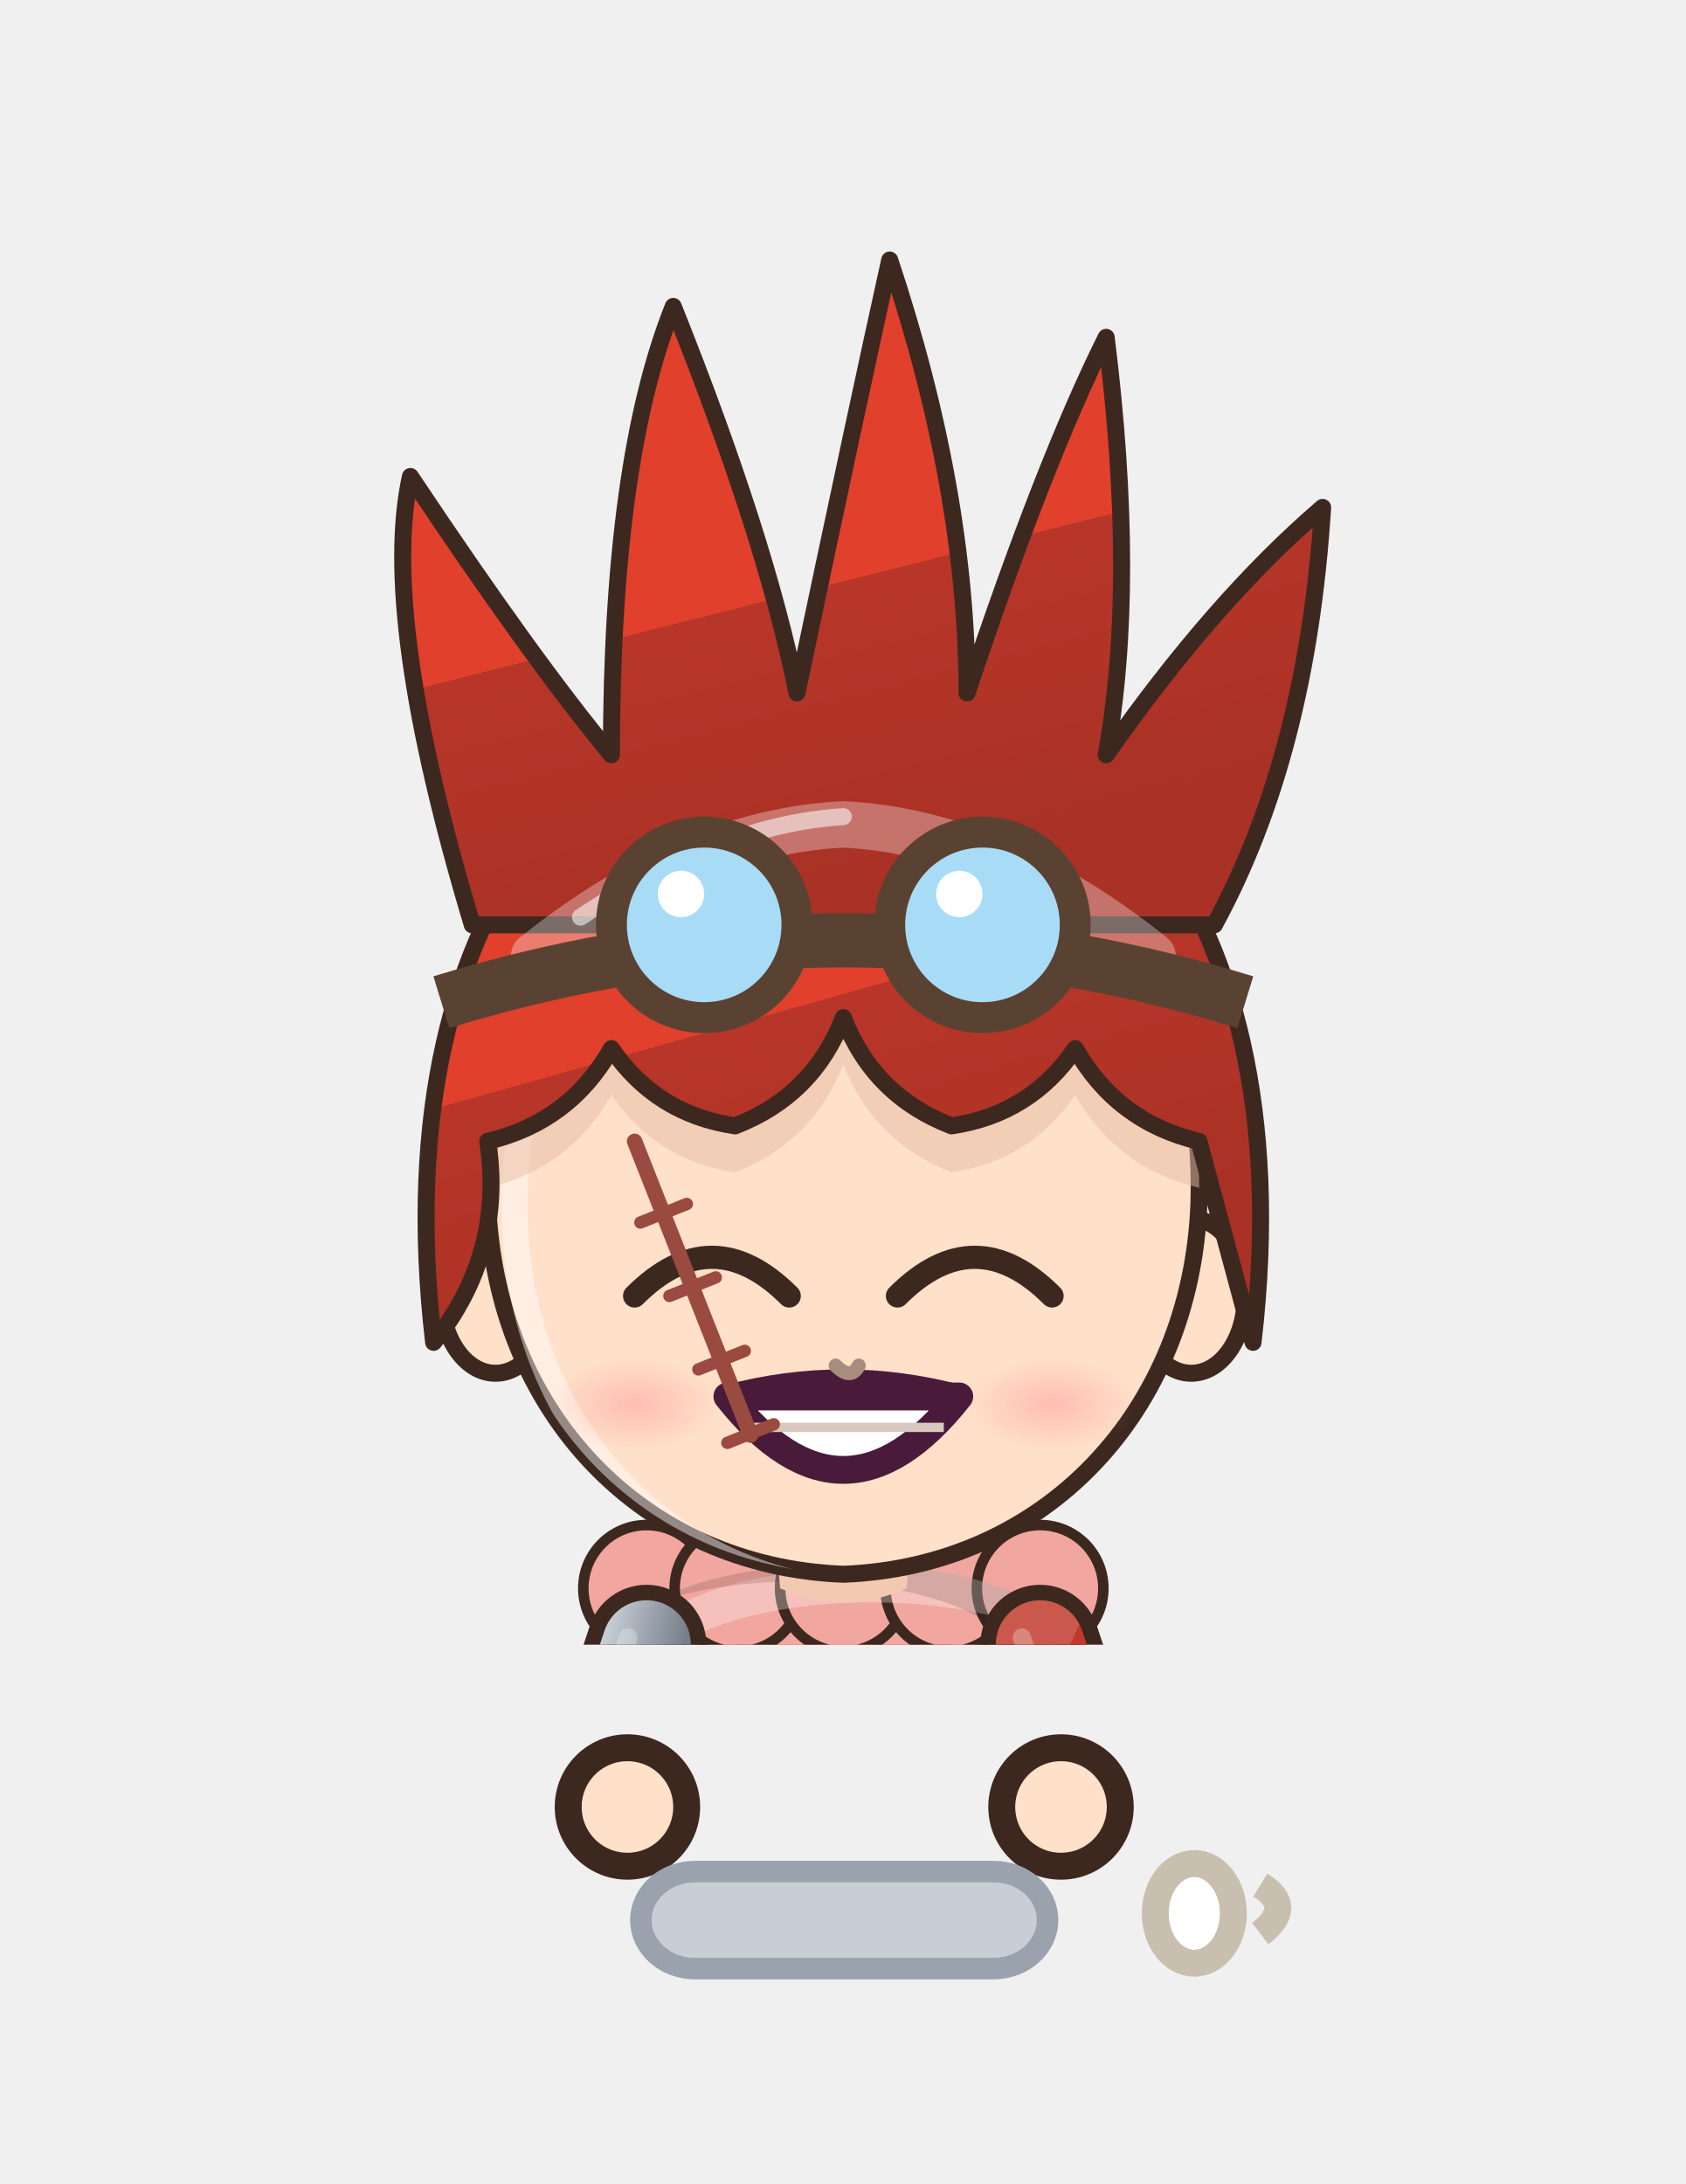
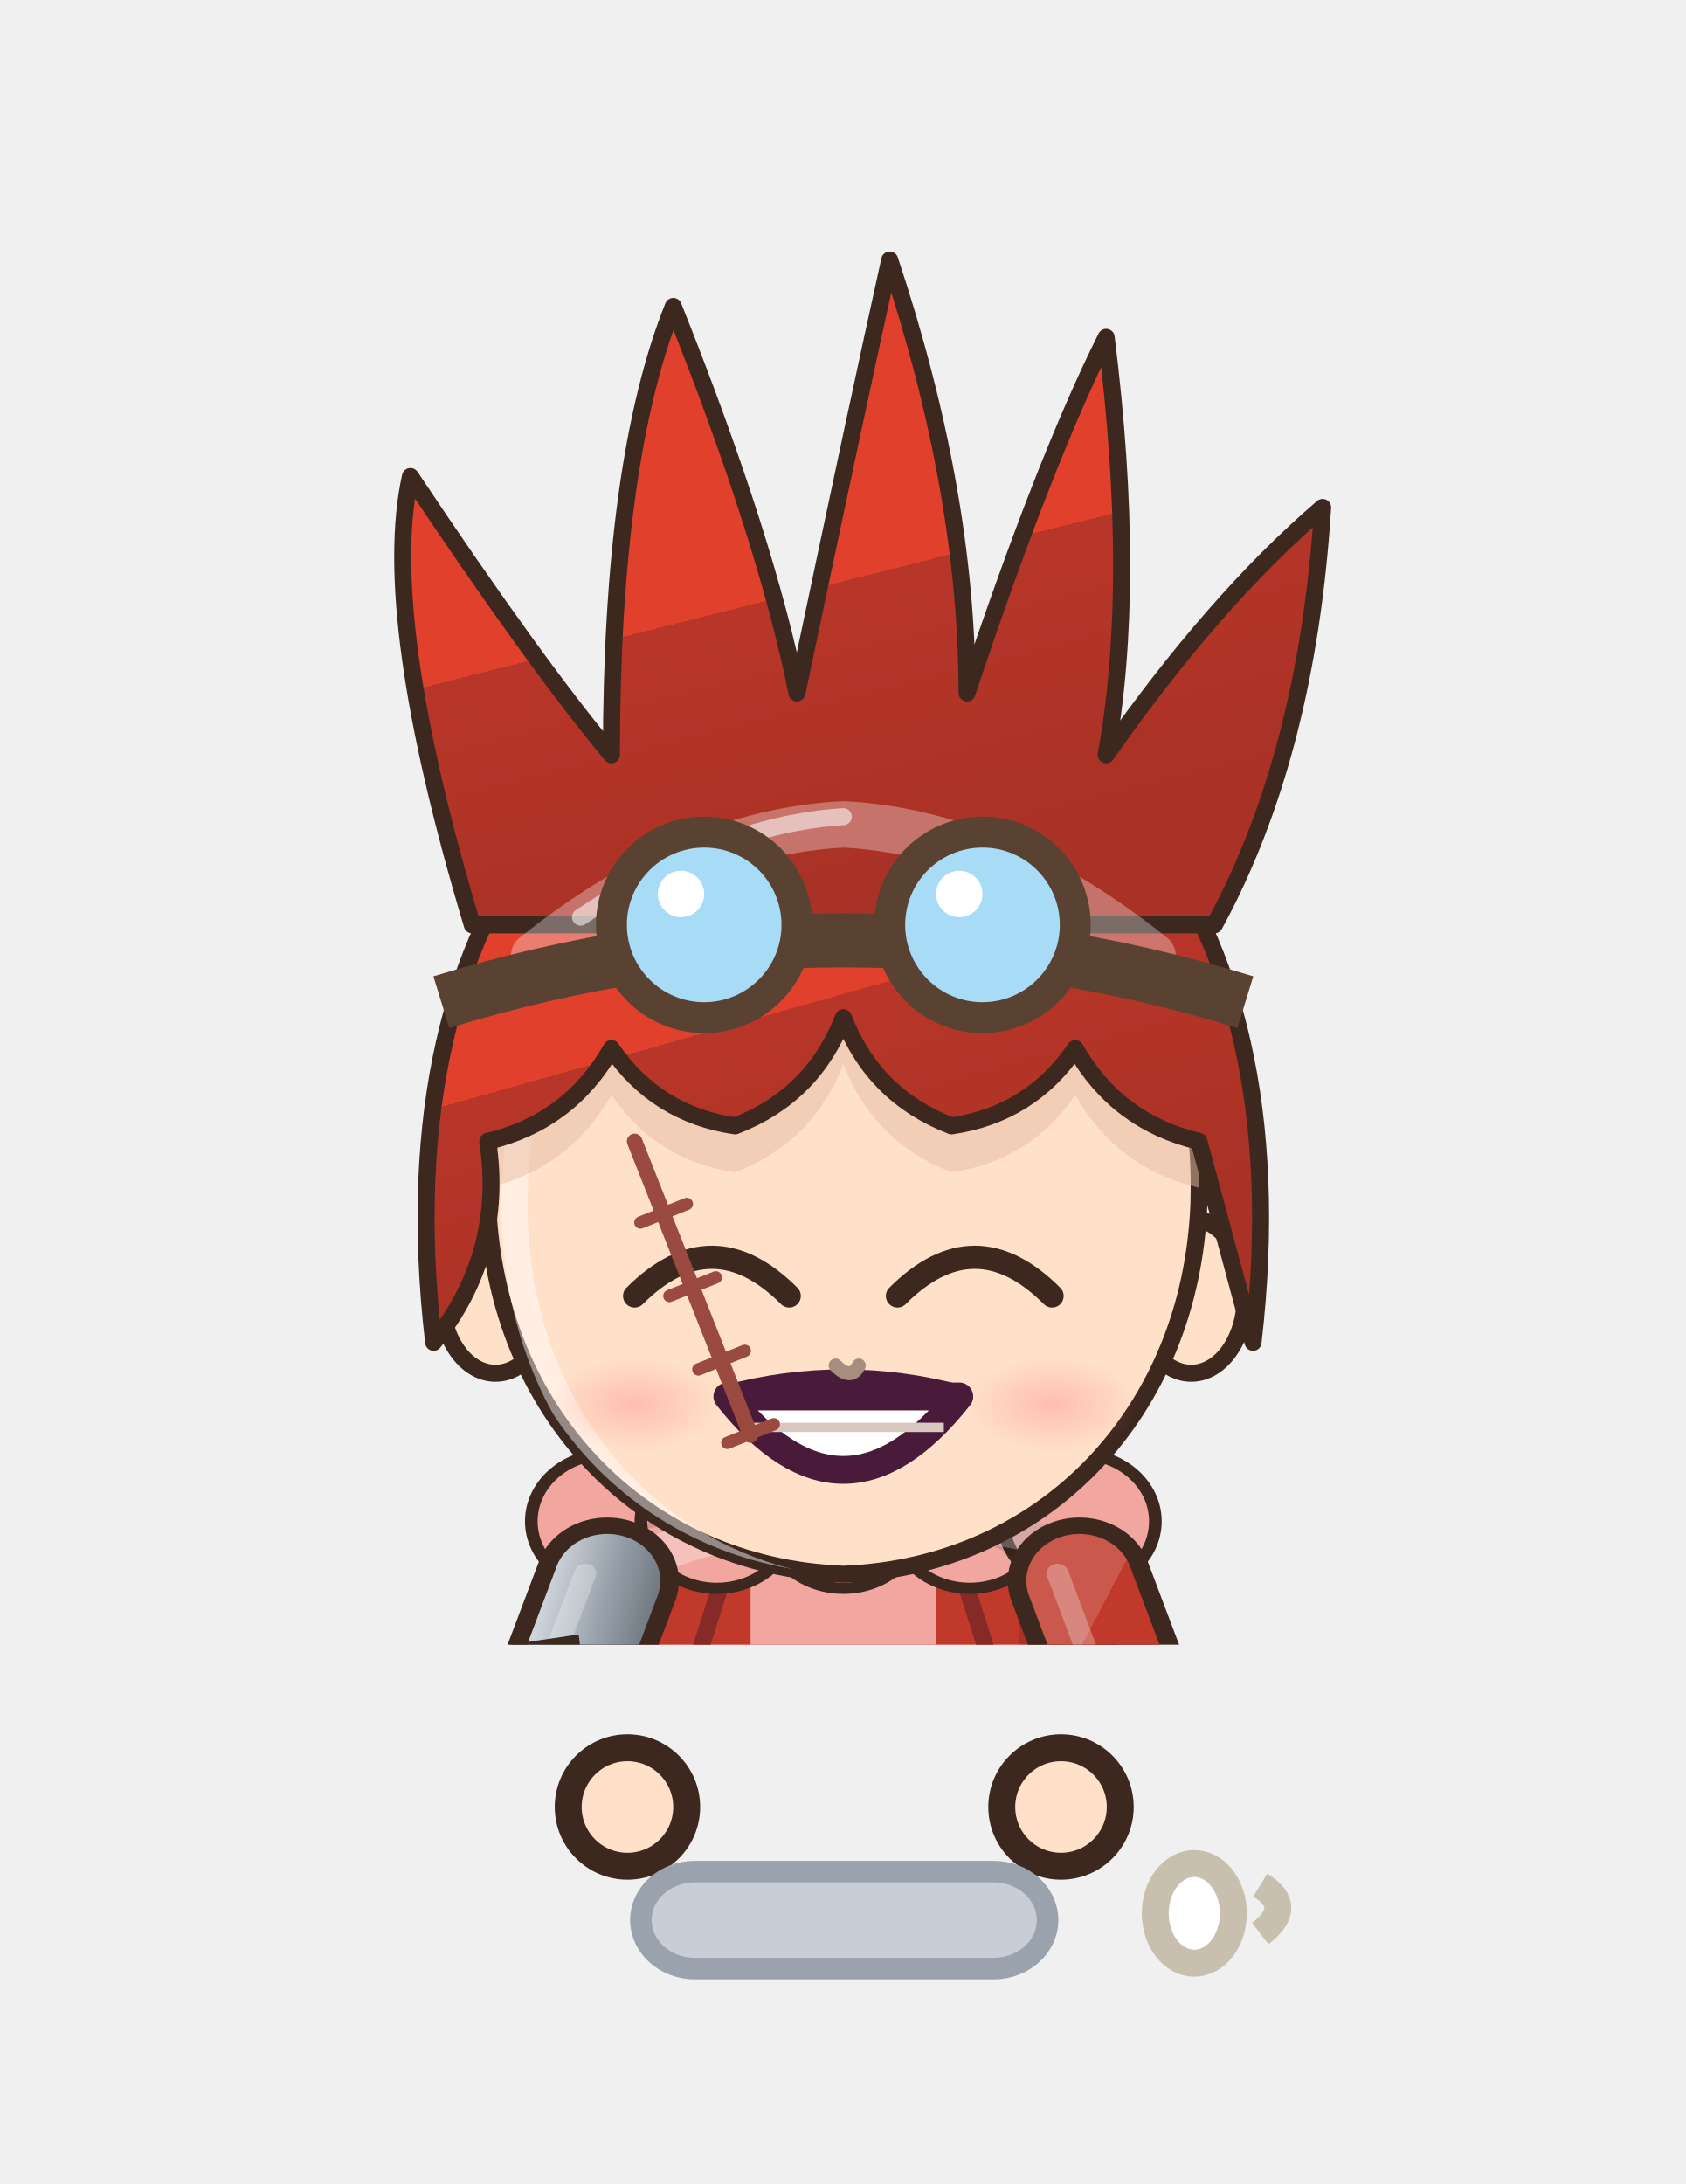
<svg xmlns="http://www.w3.org/2000/svg" viewBox="972.4 332.9 62.6 81.1" width="62.6" height="81.1">
  <svg x="972.4" y="332.9" viewBox="-120 -180 240 234.02" width="62.634" height="61.073">
    <defs>
      <linearGradient id="hair107" x1="0" y1="0" x2=".35" y2="1">
        <stop offset="0" stop-color="#e45e4d" />
        <stop offset=".16" stop-color="#e45e4d" />
        <stop offset=".16" stop-color="#e0402c" />
        <stop offset=".58" stop-color="#e0402c" />
        <stop offset=".58" stop-color="#b83629" />
        <stop offset="1" stop-color="#a93125" />
      </linearGradient>
      <radialGradient id="skin107" cx=".4" cy=".32" r=".85">
        <stop offset="0" stop-color="#ffe0c8" />
        <stop offset=".84" stop-color="#ffe0c8" />
        <stop offset=".84" stop-color="#f1cab1" />
        <stop offset="1" stop-color="#f1cab1" />
      </radialGradient>
      <linearGradient id="cloth107" x1="0" y1="0" x2=".45" y2="1">
        <stop offset="0" stop-color="#ca584c" />
        <stop offset=".16" stop-color="#ca584c" />
        <stop offset=".16" stop-color="#c0392b" />
        <stop offset=".6" stop-color="#c0392b" />
        <stop offset=".6" stop-color="#a23129" />
        <stop offset="1" stop-color="#952d25" />
      </linearGradient>
      <linearGradient id="iris107" x1="0" y1="0" x2="0" y2="1">
        <stop offset="0" stop-color="#5a481a" />
        <stop offset=".5" stop-color="#c9a23a" />
        <stop offset="1" stop-color="#e1cb92" />
      </linearGradient>
      <linearGradient id="gold107" x1="0" y1="0" x2="1" y2="1">
        <stop offset="0" stop-color="#f6d27a" />
        <stop offset=".55" stop-color="#d9a63a" />
        <stop offset="1" stop-color="#a8761e" />
      </linearGradient>
      <linearGradient id="steel107" x1="0" y1="0" x2="1" y2="1">
        <stop offset="0" stop-color="#e4e8ee" />
        <stop offset=".5" stop-color="#9aa3ad" />
        <stop offset="1" stop-color="#5a606a" />
      </linearGradient>
      <linearGradient id="beard107" x1="0" y1="0" x2="0" y2="1">
        <stop offset="0" stop-color="#e6e6ea" />
        <stop offset="1" stop-color="#b8b8c2" />
      </linearGradient>
      <radialGradient id="hawkiris107" cx=".45" cy=".4" r=".7">
        <stop offset="0" stop-color="#ffe27a" />
        <stop offset=".6" stop-color="#e8a52a" />
        <stop offset="1" stop-color="#9a5a12" />
      </radialGradient>
      <linearGradient id="straw107" x1="0" y1="0" x2=".3" y2="1">
        <stop offset="0" stop-color="#ffe7aa" />
        <stop offset=".16" stop-color="#ffe7aa" />
        <stop offset=".16" stop-color="#ffe39a" />
        <stop offset=".58" stop-color="#ffe39a" />
        <stop offset=".58" stop-color="#e9b456" />
        <stop offset="1" stop-color="#d6a54f" />
      </linearGradient>
      <radialGradient id="blush107">
        <stop offset="0" stop-color="#ff7f86" stop-opacity=".9" />
        <stop offset="1" stop-color="#ff7f86" stop-opacity="0" />
      </radialGradient>
      <clipPath id="face107">
        <path d="M -46,-4 C -47,-38 -25,-55 0,-55 C 25,-55 47,-38 46,-4 C 45,23 26,43 0,44 C -26,43 -45,23 -46,-4 Z" />
      </clipPath>
      <clipPath id="torso107">
        <path d="M -30,50 C -34,68 -28,94 -26,124 L 26,124 C 28,94 34,68 30,50 C 18,40 -18,40 -30,50 Z" />
      </clipPath>
    </defs>
    <ellipse cx="0" cy="208" rx="42" ry="7" fill="#000000" opacity=".16" />
    <g transform="translate(0,44.0) scale(1.100) translate(0,-44)" />
-     <g transform="translate(0,205) scale(1,1) translate(0,-205)">
+     <g transform="translate(0,205) scale(1.2,1.06) translate(0,-205)">
      <path d="M -23.5,118 Q -24.5,160.0 -20.5,202 L -5.5,202 Q -1.5,160.0 -2.5,118 Z" fill="#2b2a38" stroke="#3d2820" stroke-width="2.2" stroke-linejoin="round" />
      <path d="M -9,124 Q -8,160 -10,196" stroke="#000000" stroke-width="4.5" fill="none" opacity=".14" stroke-linecap="round" />
      <path d="M -18,126 Q -19,150 -18,170" stroke="#ffffff" stroke-width="2" fill="none" opacity=".22" stroke-linecap="round" />
      <ellipse cx="-13" cy="205" rx="14" ry="7" fill="#3a2a24" stroke="#3d2820" stroke-width="2.2" stroke-linejoin="round" />
      <ellipse cx="-17" cy="202.5" rx="5" ry="2" fill="#ffffff" opacity=".35" />
      <path d="M 2.5,118 Q 1.5,160.0 5.5,202 L 20.5,202 Q 24.5,160.0 23.5,118 Z" fill="#2b2a38" stroke="#3d2820" stroke-width="2.2" stroke-linejoin="round" />
      <path d="M 17,124 Q 18,160 16,196" stroke="#000000" stroke-width="4.5" fill="none" opacity=".14" stroke-linecap="round" />
      <path d="M 8,126 Q 7,150 8,170" stroke="#ffffff" stroke-width="2" fill="none" opacity=".22" stroke-linecap="round" />
      <ellipse cx="13" cy="205" rx="14" ry="7" fill="#3a2a24" stroke="#3d2820" stroke-width="2.2" stroke-linejoin="round" />
      <ellipse cx="9" cy="202.5" rx="5" ry="2" fill="#ffffff" opacity=".35" />
      <path d="M -30,50 C -34,68 -28,94 -26,124 L 26,124 C 28,94 34,68 30,50 C 18,40 -18,40 -30,50 Z" fill="url(#cloth107)" stroke="#3d2820" stroke-width="2.2" stroke-linejoin="round" />
      <path d="M -11,42 L 11,42 L 11,124 L -11,124 Z" fill="#f2a6a0" />
      <path d="M -11,42 L -20,74 L -11,124 M 11,42 L 20,74 L 11,124" stroke="#852a27" stroke-width="2" fill="none" />
      <circle cx="-28" cy="46" r="9" fill="#f2a6a0" stroke="#3d2820" stroke-width="1.5" />
      <circle cx="-15" cy="46" r="9" fill="#f2a6a0" stroke="#3d2820" stroke-width="1.5" />
      <circle cx="0" cy="46" r="9" fill="#f2a6a0" stroke="#3d2820" stroke-width="1.5" />
      <circle cx="15" cy="46" r="9" fill="#f2a6a0" stroke="#3d2820" stroke-width="1.5" />
      <circle cx="28" cy="46" r="9" fill="#f2a6a0" stroke="#3d2820" stroke-width="1.5" />
      <g clip-path="url(#torso107)">
        <path d="M -30,50 C -34,68 -28,94 -26,124 L 26,124 C 28,94 34,68 30,50 C 18,40 -18,40 -30,50 Z" transform="translate(4,3)" fill="none" stroke="#ffffff" stroke-width="5" opacity=".3" />
        <path d="M -30,50 C -34,68 -28,94 -26,124 L 26,124 C 28,94 34,68 30,50 C 18,40 -18,40 -30,50 Z" transform="translate(-6,-2)" fill="none" stroke="#000000" stroke-width="9" opacity=".13" />
      </g>
      <path d="M -27,112 L -36,176 L -10,176 L -9,118 Z M 27,112 L 36,176 L 10,176 L 9,118 Z" fill="url(#cloth107)" stroke="#3d2820" stroke-width="2.2" stroke-linejoin="round" />
      <path d="M -28,54 L -38,84 L -31,102" stroke="#3d2820" stroke-width="17" fill="none" stroke-linecap="round" stroke-linejoin="round" />
      <path d="M -28,54 L -38,84 L -31,102" stroke="url(#steel107)" stroke-width="12.6" fill="none" stroke-linecap="round" stroke-linejoin="round" />
      <path d="M -28,54 L -38,84 L -31,102" transform="translate(-2.6,-1)" stroke="#ffffff" stroke-width="2.6" fill="none" stroke-linecap="round" stroke-linejoin="round" opacity=".28" />
      <circle cx="-28.8" cy="66.0" r="1.8" fill="#5a606a" />
      <circle cx="-29.5" cy="78.0" r="1.8" fill="#5a606a" />
      <circle cx="-30.2" cy="90.0" r="1.8" fill="#5a606a" />
      <path d="M 28,54 L 38,84 L 31,102" stroke="#3d2820" stroke-width="17" fill="none" stroke-linecap="round" stroke-linejoin="round" />
      <path d="M 28,54 L 38,84 L 31,102" stroke="url(#cloth107)" stroke-width="12.6" fill="none" stroke-linecap="round" stroke-linejoin="round" />
      <path d="M 28,54 L 38,84 L 31,102" transform="translate(-2.6,-1)" stroke="#ffffff" stroke-width="2.6" fill="none" stroke-linecap="round" stroke-linejoin="round" opacity=".28" />
      <circle cx="-31" cy="102" r="8.5" fill="url(#steel107)" stroke="#3d2820" stroke-width="2.2" />
      <circle cx="31" cy="102" r="8.5" fill="url(#skin107)" stroke="#3d2820" stroke-width="2.2" />
      <path d="M -44,64 L -32,62 L -31,72 L -43,74 Z" fill="#5cb87a" stroke="#3d2820" stroke-width="1.4" />
      <path d="M -10,34 L 10,34 L 9,46 Q 0,50 -9,46 Z" fill="#f1cab1" />
    </g>
    <g transform="translate(0,44.0) scale(1.100) translate(0,-44)">
      <ellipse cx="-45" cy="8" rx="7" ry="10" fill="url(#skin107)" stroke="#3d2820" stroke-width="2.2" stroke-linejoin="round" />
      <ellipse cx="45" cy="8" rx="7" ry="10" fill="url(#skin107)" stroke="#3d2820" stroke-width="2.2" stroke-linejoin="round" />
      <path d="M -46,-4 C -47,-38 -25,-55 0,-55 C 25,-55 47,-38 46,-4 C 45,23 26,43 0,44 C -26,43 -45,23 -46,-4 Z" fill="url(#skin107)" stroke="#3d2820" stroke-width="2.2" stroke-linejoin="round" />
      <g clip-path="url(#face107)">
        <path d="M -46,-4 C -47,-38 -25,-55 0,-55 C 25,-55 47,-38 46,-4 C 45,23 26,43 0,44 C -26,43 -45,23 -46,-4 Z" transform="translate(3.5,2.5)" fill="none" stroke="#ffffff" stroke-width="3.4" opacity=".45" />
      </g>
      <g clip-path="url(#face107)">
        <path d="M -53,14 C -60,-46 -28,-72 0,-72 C 28,-72 60,-46 53,14 L 46,-12 Q 35.4,-14.5 30,-24 Q 24.2,-15.5 14,-14 Q 3.9,-17.9 0,-28 Q -3.9,-17.9 -14,-14 Q -24.2,-15.5 -30,-24 Q -35.4,-14.5 -46,-12 Q -43.8,2.5 -53,14 Z" transform="translate(0,6)" fill="#e7bca4" opacity=".5" />
      </g>
      <path d="M -27,8 Q -17,-2 -7,8" stroke="#3d2820" stroke-width="3" fill="none" stroke-linecap="round" />
      <path d="M 7,8 Q 17,-2 27,8" stroke="#3d2820" stroke-width="3" fill="none" stroke-linecap="round" />
      <path d="M -15,21 Q 0,40 15,21 Z" fill="#ffffff" stroke="#4a1a3a" stroke-width="3.6" stroke-linejoin="round" />
      <path d="M -13,25 L 13,25" stroke="#d8c8c0" stroke-width="1.2" />
      <path d="M -15,21 Q 0,17 15,21" stroke="#4a1a3a" stroke-width="3" fill="none" stroke-linecap="round" />
      <ellipse cx="-27" cy="22" rx="11" ry="6" fill="url(#blush107)" opacity="0.40" />
      <ellipse cx="27" cy="22" rx="11" ry="6" fill="url(#blush107)" opacity="0.40" />
      <path d="M -1,17 Q 1,19 2,17" stroke="#a78d7c" stroke-width="1.8" fill="none" stroke-linecap="round" />
      <path d="M -27,-12 L -12,26" stroke="#9a4a3e" stroke-width="2" stroke-linecap="round" />
      <path d="M -26.25,-1.5 l 6,-2.4" stroke="#9a4a3e" stroke-width="1.6" stroke-linecap="round" />
      <path d="M -22.5,8.0 l 6,-2.4" stroke="#9a4a3e" stroke-width="1.6" stroke-linecap="round" />
      <path d="M -18.75,17.5 l 6,-2.4" stroke="#9a4a3e" stroke-width="1.6" stroke-linecap="round" />
      <path d="M -15.0,27.0 l 6,-2.4" stroke="#9a4a3e" stroke-width="1.6" stroke-linecap="round" />
      <path d="M -53,14 C -60,-46 -28,-72 0,-72 C 28,-72 60,-46 53,14 L 46,-12 Q 35.4,-14.5 30,-24 Q 24.2,-15.5 14,-14 Q 3.9,-17.9 0,-28 Q -3.9,-17.9 -14,-14 Q -24.2,-15.5 -30,-24 Q -35.4,-14.5 -46,-12 Q -43.8,2.5 -53,14 Z" fill="url(#hair107)" stroke="#3d2820" stroke-width="2.2" stroke-linejoin="round" />
      <path d="M -48,-40 Q -60,-80 -56,-98 Q -40,-74 -30,-62 Q -30,-100 -22,-120 Q -10,-90 -6,-70 Q 2,-108 6,-126 Q 16,-96 16,-70 Q 26,-100 34,-116 Q 38,-84 34,-62 Q 48,-82 62,-94 Q 60,-62 48,-40 Z" fill="url(#hair107)" stroke="#3d2820" stroke-width="2.2" stroke-linejoin="round" />
      <defs>
        <clipPath id="hf107">
          <path d="M -53,14 C -60,-46 -28,-72 0,-72 C 28,-72 60,-46 53,14 L 46,-12 Q 35.4,-14.5 30,-24 Q 24.2,-15.5 14,-14 Q 3.9,-17.9 0,-28 Q -3.9,-17.9 -14,-14 Q -24.2,-15.5 -30,-24 Q -35.4,-14.5 -46,-12 Q -43.8,2.5 -53,14 Z" />
        </clipPath>
      </defs>
      <g clip-path="url(#hf107)">
        <path d="M -40,-36 Q -20,-52 0,-53 Q 20,-52 40,-36" stroke="#ffffff" stroke-width="6" fill="none" stroke-linecap="round" opacity=".32" />
        <path d="M -34,-41 Q -16,-53 0,-54" stroke="#ffffff" stroke-width="2.2" fill="none" stroke-linecap="round" opacity=".55" />
      </g>
      <path d="M -52,-30 Q 0,-46 52,-30" stroke="#5a4232" stroke-width="7" fill="none" />
      <circle cx="-18" cy="-40" r="12" fill="#a8dcf6" stroke="#5a4232" stroke-width="4" />
      <circle cx="-21" cy="-44" r="3" fill="#ffffff" />
      <circle cx="18" cy="-40" r="12" fill="#a8dcf6" stroke="#5a4232" stroke-width="4" />
      <circle cx="15" cy="-44" r="3" fill="#ffffff" />
    </g>
-     <g transform="translate(0,205) scale(1,1) translate(0,-205)" />
+     <g transform="translate(0,205) scale(1.2,1.06) translate(0,-205)" />
  </svg>
  <circle cx="995.7" cy="400.0" r="2.2" fill="#ffe0c8" stroke="#3d2820" stroke-width="1.0" />
  <circle cx="1011.8" cy="400.0" r="2.2" fill="#ffe0c8" stroke="#3d2820" stroke-width="1.0" />
  <rect x="996.2" y="402.4" width="15.1" height="3.6" rx="2" fill="#c9ced6" stroke="#9aa3ad" stroke-width=".8" />
  <rect x="1015.3" y="402.1" width="2.9" height="3.7" rx="2" fill="#ffffff" stroke="#c9bfae" />
  <path d="M 1019.2,402.9 q 1.3,0.8 0,1.8" stroke="#c9bfae" fill="none" />
</svg>
